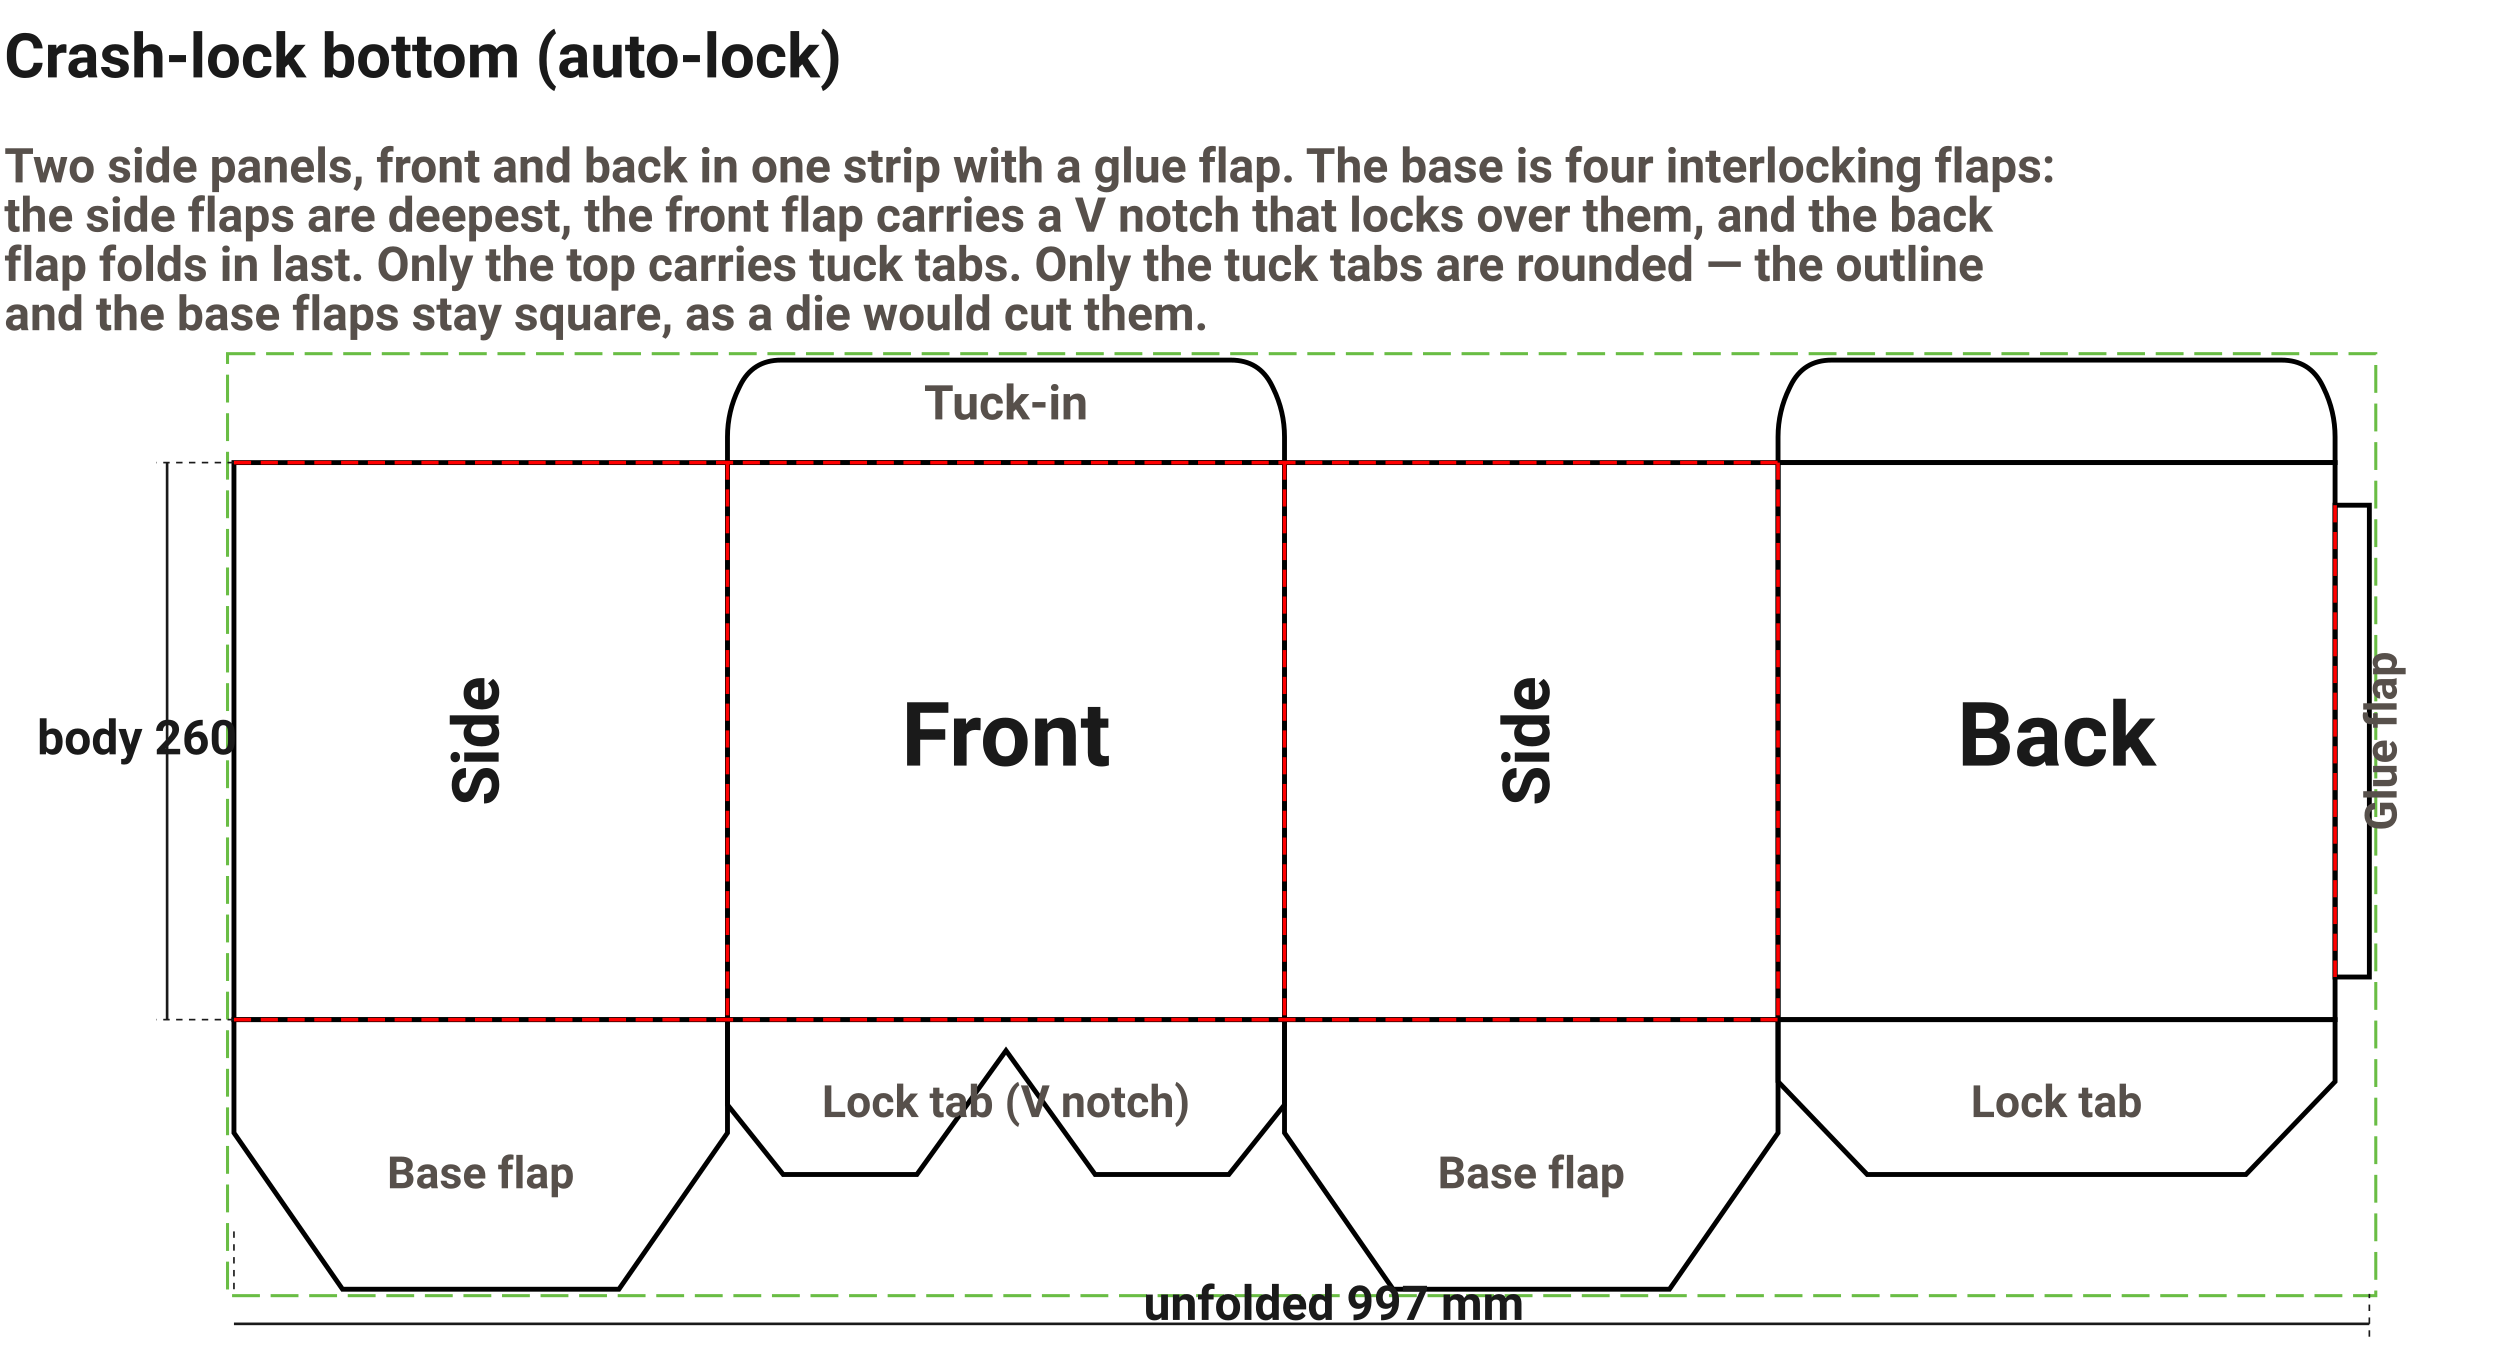
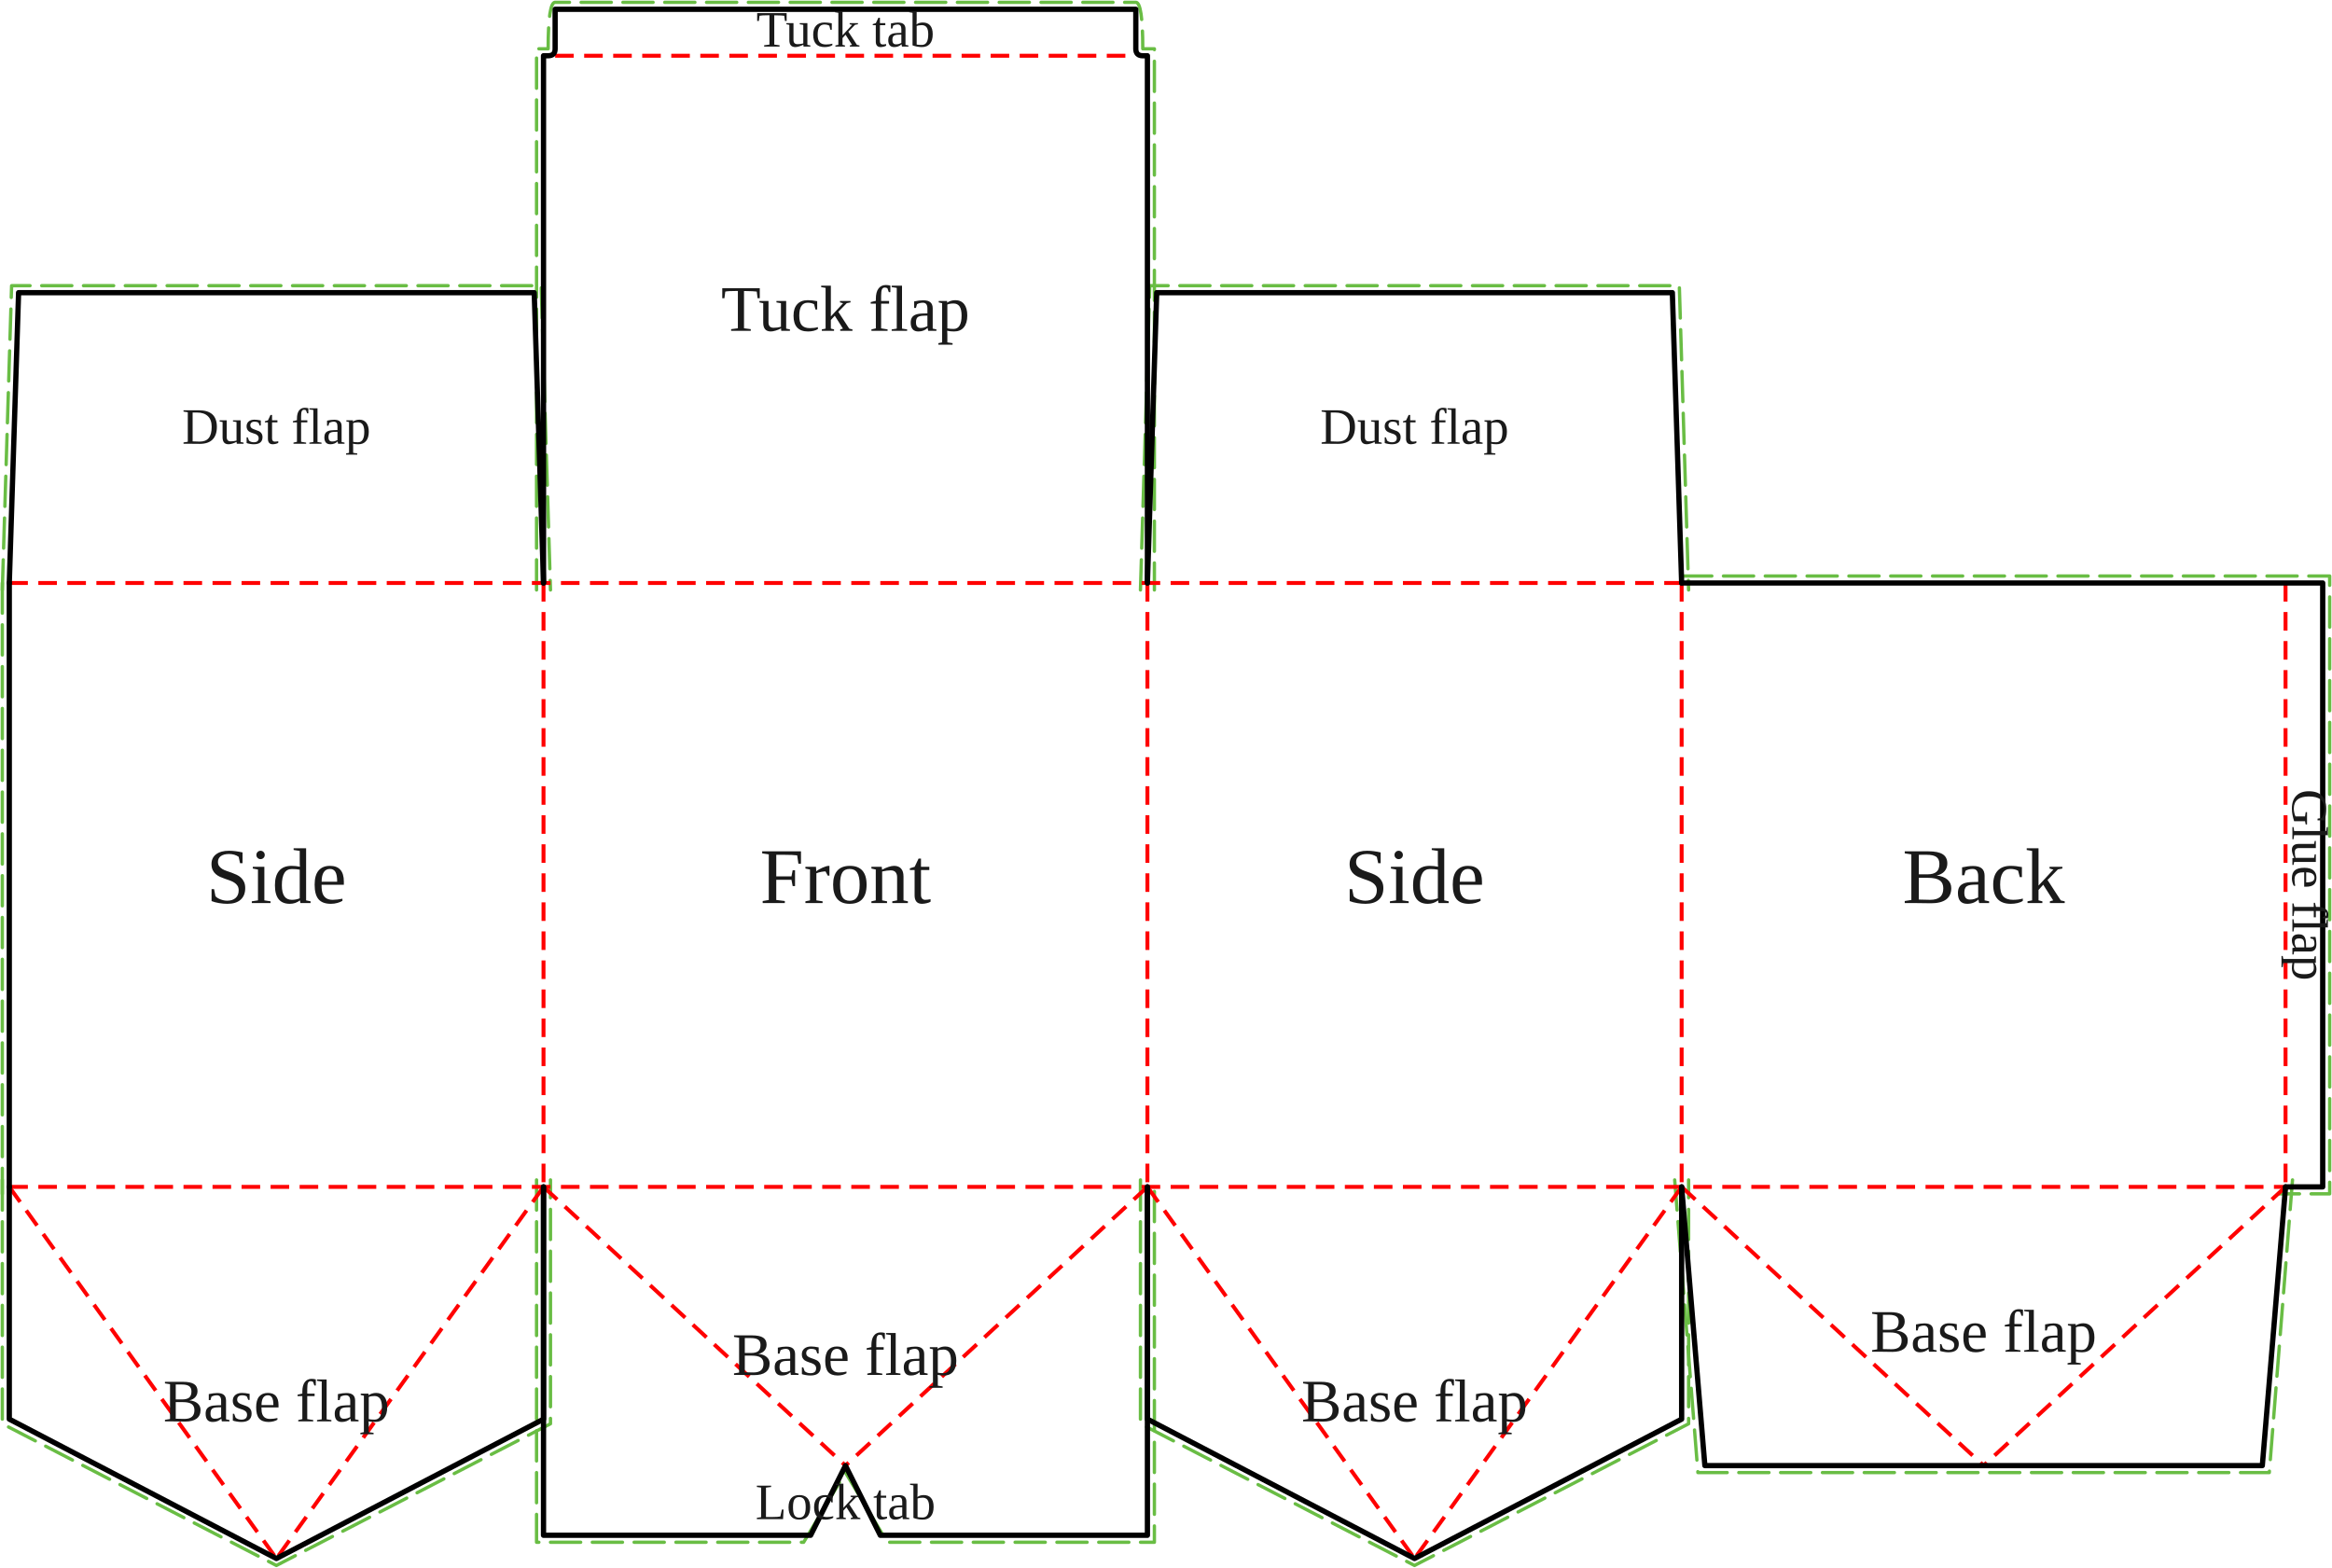
- <svg xmlns="http://www.w3.org/2000/svg" viewBox="-109.2 -215.8 1166.9 632.7" width="1167" height="633" role="img" aria-labelledby="tcrash-lock dcrash-lock">
-   <g>
-     <path d="M0.00,0.00 L230.36,0.00 L230.36,260.00 L0.00,260.00 L0.00,0.00 Z" fill="none" stroke="#000000" stroke-width="2.27" stroke-linejoin="miter" />
-     <path d="M490.36,0.00 L720.72,0.00 L720.72,260.00 L490.36,260.00 L490.36,0.00 Z" fill="none" stroke="#000000" stroke-width="2.27" stroke-linejoin="miter" />
-     <path d="M230.36,0.00 L490.36,0.00 L490.36,260.00 L230.36,260.00 L230.36,0.00 Z" fill="none" stroke="#000000" stroke-width="2.27" stroke-linejoin="miter" />
-     <path d="M230.36,0.00 L230.36,-11.96 Q230.36,-23.92 235.62,-34.66 L236.21,-35.88 Q242.06,-47.84 255.37,-47.84 L465.35,-47.84 Q478.66,-47.84 484.51,-35.88 L485.10,-34.66 Q490.36,-23.92 490.36,-11.96 L490.36,0.00 L230.36,0.00 Z" fill="none" stroke="#000000" stroke-width="2.27" stroke-linejoin="miter" />
-     <path d="M230.36,260.00 L230.36,299.75 L256.36,332.28 L318.76,332.28 L360.36,274.46 L401.96,332.28 L464.36,332.28 L490.36,299.75 L490.36,260.00 Z" fill="none" stroke="#000000" stroke-width="2.27" stroke-linejoin="miter" />
-     <path d="M720.72,0.00 L980.72,0.00 L980.72,260.00 L720.72,260.00 L720.72,0.00 Z" fill="none" stroke="#000000" stroke-width="2.27" stroke-linejoin="miter" />
-     <path d="M720.72,0.00 L720.72,-11.96 Q720.72,-23.92 725.98,-34.66 L726.57,-35.88 Q732.42,-47.84 745.73,-47.84 L955.71,-47.84 Q969.02,-47.84 974.87,-35.88 L975.46,-34.66 Q980.72,-23.92 980.72,-11.96 L980.72,0.00 L720.72,0.00 Z" fill="none" stroke="#000000" stroke-width="2.27" stroke-linejoin="miter" />
-     <path d="M720.72,260.00 L720.72,288.91 L762.32,332.28 L939.12,332.28 L980.72,288.91 L980.72,260.00 Z" fill="none" stroke="#000000" stroke-width="2.27" stroke-linejoin="miter" />
-     <path d="M0.00,260.00 L0.00,312.85 L50.68,385.84 L179.68,385.84 L230.36,312.85 L230.36,260.00 Z" fill="none" stroke="#000000" stroke-width="2.27" stroke-linejoin="miter" />
-     <path d="M490.36,260.00 L490.36,312.85 L541.04,385.84 L670.04,385.84 L720.72,312.85 L720.72,260.00 Z" fill="none" stroke="#000000" stroke-width="2.27" stroke-linejoin="miter" />
-     <path d="M980.72,19.89 L996.72,19.89 L996.72,240.11 L980.72,240.11 L980.72,19.89 Z" fill="none" stroke="#000000" stroke-width="2.27" stroke-linejoin="miter" />
-     <line x1="230.36" y1="0.00" x2="230.36" y2="260.00" stroke="#FF0000" stroke-width="1.69" stroke-dasharray="8 4.5" />
-     <line x1="490.36" y1="0.00" x2="490.36" y2="260.00" stroke="#FF0000" stroke-width="1.69" stroke-dasharray="8 4.5" />
-     <line x1="720.72" y1="0.00" x2="720.72" y2="260.00" stroke="#FF0000" stroke-width="1.69" stroke-dasharray="8 4.5" />
-     <line x1="0.00" y1="0.00" x2="720.72" y2="0.00" stroke="#FF0000" stroke-width="1.69" stroke-dasharray="8 4.5" />
-     <line x1="0.00" y1="260.00" x2="720.72" y2="260.00" stroke="#FF0000" stroke-width="1.69" stroke-dasharray="8 4.5" />
-     <line x1="980.72" y1="19.89" x2="980.72" y2="240.11" stroke="#FF0000" stroke-width="1.69" stroke-dasharray="8 4.5" />
-     <path d="M-3.00,-50.84 L999.72,-50.84 L999.72,388.84 L-3.00,388.84 Z" fill="none" stroke="#69BD44" stroke-width="1.43" stroke-dasharray="13 5" />
-     <text x="360.36" y="130.00" font-family="ui-sans-serif,system-ui,-apple-system,'Segoe UI',Roboto,'Helvetica Neue',Arial,sans-serif" font-size="41.6" font-weight="600" fill="#1A1A1A" text-anchor="middle" dominant-baseline="middle">Front</text>
-     <text x="115.18" y="130.00" transform="rotate(-90 115.18 130.00)" font-family="ui-sans-serif,system-ui,-apple-system,'Segoe UI',Roboto,'Helvetica Neue',Arial,sans-serif" font-size="30.4" font-weight="600" fill="#1A1A1A" text-anchor="middle" dominant-baseline="middle">Side</text>
-     <text x="605.54" y="130.00" transform="rotate(-90 605.54 130.00)" font-family="ui-sans-serif,system-ui,-apple-system,'Segoe UI',Roboto,'Helvetica Neue',Arial,sans-serif" font-size="30.4" font-weight="600" fill="#1A1A1A" text-anchor="middle" dominant-baseline="middle">Side</text>
-     <text x="850.72" y="130.00" font-family="ui-sans-serif,system-ui,-apple-system,'Segoe UI',Roboto,'Helvetica Neue',Arial,sans-serif" font-size="41.6" font-weight="600" fill="#1A1A1A" text-anchor="middle" dominant-baseline="middle">Back</text>
-     <text x="1003.73" y="130.00" transform="rotate(-90 1003.73 130.00)" font-family="ui-sans-serif,system-ui,-apple-system,'Segoe UI',Roboto,'Helvetica Neue',Arial,sans-serif" font-size="20.8" font-weight="600" fill="#57504B" text-anchor="middle" dominant-baseline="middle">Glue flap</text>
-     <text x="360.36" y="-26.31" font-family="ui-sans-serif,system-ui,-apple-system,'Segoe UI',Roboto,'Helvetica Neue',Arial,sans-serif" font-size="22.4" font-weight="600" fill="#57504B" text-anchor="middle" dominant-baseline="middle">Tuck-in</text>
-     <text x="360.36" y="299.75" font-family="ui-sans-serif,system-ui,-apple-system,'Segoe UI',Roboto,'Helvetica Neue',Arial,sans-serif" font-size="20.8" font-weight="600" fill="#57504B" text-anchor="middle" dominant-baseline="middle">Lock tab (V notch)</text>
-     <text x="850.72" y="299.75" font-family="ui-sans-serif,system-ui,-apple-system,'Segoe UI',Roboto,'Helvetica Neue',Arial,sans-serif" font-size="20.8" font-weight="600" fill="#57504B" text-anchor="middle" dominant-baseline="middle">Lock tab</text>
-     <text x="115.18" y="332.99" font-family="ui-sans-serif,system-ui,-apple-system,'Segoe UI',Roboto,'Helvetica Neue',Arial,sans-serif" font-size="20.8" font-weight="600" fill="#57504B" text-anchor="middle" dominant-baseline="middle">Base flap</text>
-     <text x="605.54" y="332.99" font-family="ui-sans-serif,system-ui,-apple-system,'Segoe UI',Roboto,'Helvetica Neue',Arial,sans-serif" font-size="20.8" font-weight="600" fill="#57504B" text-anchor="middle" dominant-baseline="middle">Base flap</text>
-     <line x1="0.00" y1="402.00" x2="996.72" y2="402.00" stroke="#1A1A1A" stroke-width="1.23" />
-     <line x1="0.00" y1="385.84" x2="0.00" y2="358.16" stroke="#1A1A1A" stroke-width="0.78" stroke-dasharray="3 3" />
-     <line x1="996.72" y1="408.00" x2="996.72" y2="388.00" stroke="#1A1A1A" stroke-width="0.78" stroke-dasharray="3 3" />
-     <text x="513.37" y="394.00" font-family="ui-sans-serif,system-ui,-apple-system,'Segoe UI',Roboto,'Helvetica Neue',Arial,sans-serif" font-size="22.4" font-weight="600" fill="#1A1A1A" text-anchor="middle" dominant-baseline="middle">unfolded 997 mm</text>
-     <line x1="-31.20" y1="0.00" x2="-31.20" y2="260.00" stroke="#1A1A1A" stroke-width="1.23" />
-     <line x1="0.00" y1="0.00" x2="-36.20" y2="0.00" stroke="#1A1A1A" stroke-width="0.78" stroke-dasharray="3 3" />
-     <line x1="0.00" y1="260.00" x2="-36.20" y2="260.00" stroke="#1A1A1A" stroke-width="0.78" stroke-dasharray="3 3" />
-     <text x="-45.20" y="130.00" font-family="ui-sans-serif,system-ui,-apple-system,'Segoe UI',Roboto,'Helvetica Neue',Arial,sans-serif" font-size="22.4" font-weight="600" fill="#1A1A1A" text-anchor="middle" dominant-baseline="middle">body 260</text>
-     <text x="-107.2" y="-179.8" font-family="ui-sans-serif,system-ui,-apple-system,'Segoe UI',Roboto,'Helvetica Neue',Arial,sans-serif" font-size="28.8" font-weight="700" fill="#1A1A1A">Crash-lock bottom (auto-lock)</text>
-     <text x="-107.2" y="-130.8" font-family="ui-sans-serif,system-ui,-apple-system,'Segoe UI',Roboto,'Helvetica Neue',Arial,sans-serif" font-size="22.4" font-weight="600" fill="#57504B">Two side panels, front and back in one strip with a glue flap. The base is four interlocking flaps:</text>
-     <text x="-107.2" y="-107.8" font-family="ui-sans-serif,system-ui,-apple-system,'Segoe UI',Roboto,'Helvetica Neue',Arial,sans-serif" font-size="22.4" font-weight="600" fill="#57504B">the side flaps are deepest, the front flap carries a V notch that locks over them, and the back</text>
-     <text x="-107.2" y="-84.8" font-family="ui-sans-serif,system-ui,-apple-system,'Segoe UI',Roboto,'Helvetica Neue',Arial,sans-serif" font-size="22.4" font-weight="600" fill="#57504B">flap folds in last. Only the top carries tuck tabs. Only the tuck tabs are rounded — the outline</text>
-     <text x="-107.2" y="-61.8" font-family="ui-sans-serif,system-ui,-apple-system,'Segoe UI',Roboto,'Helvetica Neue',Arial,sans-serif" font-size="22.4" font-weight="600" fill="#57504B">and the base flaps stay square, as a die would cut them.</text>
-   </g>
+ <svg xmlns="http://www.w3.org/2000/svg" width="1004mm" height="675mm" viewBox="-4 -1 1004 675">
+   <path d="M -3 253 L 1 122 L 229 122 L 233 253" fill="none" stroke="#69BD44" stroke-width="1.43" stroke-dasharray="13 5" stroke-linejoin="round" stroke-linecap="round" />
+   <path d="M 227 253 L 227 20 L 232 20 Q 232 0 235 0 L 485 0 Q 488 0 488 20 L 493 20 L 493 253" fill="none" stroke="#69BD44" stroke-width="1.43" stroke-dasharray="13 5" stroke-linejoin="round" stroke-linecap="round" />
+   <path d="M 487 253 L 491 122 L 719 122 L 723 253" fill="none" stroke="#69BD44" stroke-width="1.43" stroke-dasharray="13 5" stroke-linejoin="round" stroke-linecap="round" />
+   <path d="M -3 250 L -3 513" fill="none" stroke="#69BD44" stroke-width="1.43" stroke-dasharray="13 5" stroke-linejoin="round" stroke-linecap="round" />
+   <path d="M 720 247 L 999 247 L 999 513 L 977 513" fill="none" stroke="#69BD44" stroke-width="1.43" stroke-dasharray="13 5" stroke-linejoin="round" stroke-linecap="round" />
+   <path d="M -3 507 L -3 612 L 115 673 L 233 612 L 233 507" fill="none" stroke="#69BD44" stroke-width="1.43" stroke-dasharray="13 5" stroke-linejoin="round" stroke-linecap="round" />
+   <path d="M 227 507 L 227 663 L 342 663 L 360 633 L 378 663 L 493 663 L 493 507" fill="none" stroke="#69BD44" stroke-width="1.43" stroke-dasharray="13 5" stroke-linejoin="round" stroke-linecap="round" />
+   <path d="M 487 507 L 487 612 L 605 673 L 723 612 L 723 507" fill="none" stroke="#69BD44" stroke-width="1.43" stroke-dasharray="13 5" stroke-linejoin="round" stroke-linecap="round" />
+   <path d="M 717 507 L 727 633 L 973 633 L 983 507" fill="none" stroke="#69BD44" stroke-width="1.43" stroke-dasharray="13 5" stroke-linejoin="round" stroke-linecap="round" />
+   <path d="M 230 250 L 230 510 M 490 250 L 490 510 M 720 250 L 720 510 M 980 250 L 980 510" fill="none" stroke="#FF0000" stroke-width="1.69" stroke-dasharray="8 4.5" stroke-linecap="butt" />
+   <path d="M 0 250 L 720 250 M 0 510 L 980 510" fill="none" stroke="#FF0000" stroke-width="1.69" stroke-dasharray="8 4.5" stroke-linecap="butt" />
+   <path d="M 235 23 L 485 23" fill="none" stroke="#FF0000" stroke-width="1.69" stroke-dasharray="8 4.5" stroke-linecap="butt" />
+   <path d="M 0 510 L 115 670 M 230 510 L 115 670 M 230 510 L 360 630 M 490 510 L 360 630 M 490 510 L 605 670 M 720 510 L 605 670 M 720 510 L 850 630 M 980 510 L 850 630" fill="none" stroke="#FF0000" stroke-width="1.69" stroke-dasharray="8 4.5" stroke-linecap="butt" />
+   <path d="M 0 250 L 4 125 L 226 125 L 230 250" fill="none" stroke="#000000" stroke-width="2.27" stroke-linejoin="round" stroke-linecap="round" />
+   <path d="M 230 250 L 230 23 L 232 23 Q 235 23 235 20 L 235 3 L 485 3 L 485 20 Q 485 23 488 23 L 490 23 L 490 250" fill="none" stroke="#000000" stroke-width="2.27" stroke-linejoin="round" stroke-linecap="round" />
+   <path d="M 490 250 L 494 125 L 716 125 L 720 250" fill="none" stroke="#000000" stroke-width="2.27" stroke-linejoin="round" stroke-linecap="round" />
+   <path d="M 0 250 L 0 510" fill="none" stroke="#000000" stroke-width="2.27" stroke-linecap="round" />
+   <path d="M 720 250 L 996 250 L 996 510 L 980 510" fill="none" stroke="#000000" stroke-width="2.27" stroke-linejoin="round" stroke-linecap="round" />
+   <path d="M 0 510 L 0 610 L 115 670 L 230 610 L 230 510" fill="none" stroke="#000000" stroke-width="2.27" stroke-linejoin="round" stroke-linecap="round" />
+   <path d="M 230 510 L 230 660 L 345 660 L 360 630 L 375 660 L 490 660 L 490 510" fill="none" stroke="#000000" stroke-width="2.27" stroke-linejoin="round" stroke-linecap="round" />
+   <path d="M 490 510 L 490 610 L 605 670 L 720 610 L 720 510" fill="none" stroke="#000000" stroke-width="2.27" stroke-linejoin="round" stroke-linecap="round" />
+   <path d="M 720 510 L 730 630 L 970 630 L 980 510" fill="none" stroke="#000000" stroke-width="2.27" stroke-linejoin="round" stroke-linecap="round" />
+   <text x="115" y="380" font-size="34" fill="#1A1A1A" text-anchor="middle" dominant-baseline="middle">Side</text>
+   <text x="360" y="380" font-size="34" fill="#1A1A1A" text-anchor="middle" dominant-baseline="middle">Front</text>
+   <text x="605" y="380" font-size="34" fill="#1A1A1A" text-anchor="middle" dominant-baseline="middle">Side</text>
+   <text x="850" y="380" font-size="34" fill="#1A1A1A" text-anchor="middle" dominant-baseline="middle">Back</text>
+   <text x="988" y="380" font-size="22" fill="#1A1A1A" text-anchor="middle" dominant-baseline="middle" transform="rotate(90 988 380)">Glue flap</text>
+   <text x="115" y="185" font-size="22" fill="#1A1A1A" text-anchor="middle" dominant-baseline="middle">Dust flap</text>
+   <text x="605" y="185" font-size="22" fill="#1A1A1A" text-anchor="middle" dominant-baseline="middle">Dust flap</text>
+   <text x="360" y="135" font-size="28" fill="#1A1A1A" text-anchor="middle" dominant-baseline="middle">Tuck flap</text>
+   <text x="360" y="14" font-size="22" fill="#1A1A1A" text-anchor="middle" dominant-baseline="middle">Tuck tab</text>
+   <text x="115" y="605" font-size="26" fill="#1A1A1A" text-anchor="middle" dominant-baseline="middle">Base flap</text>
+   <text x="360" y="585" font-size="26" fill="#1A1A1A" text-anchor="middle" dominant-baseline="middle">Base flap</text>
+   <text x="605" y="605" font-size="26" fill="#1A1A1A" text-anchor="middle" dominant-baseline="middle">Base flap</text>
+   <text x="850" y="575" font-size="26" fill="#1A1A1A" text-anchor="middle" dominant-baseline="middle">Base flap</text>
+   <text x="360" y="648" font-size="22" fill="#1A1A1A" text-anchor="middle" dominant-baseline="middle">Lock tab</text>
</svg>
